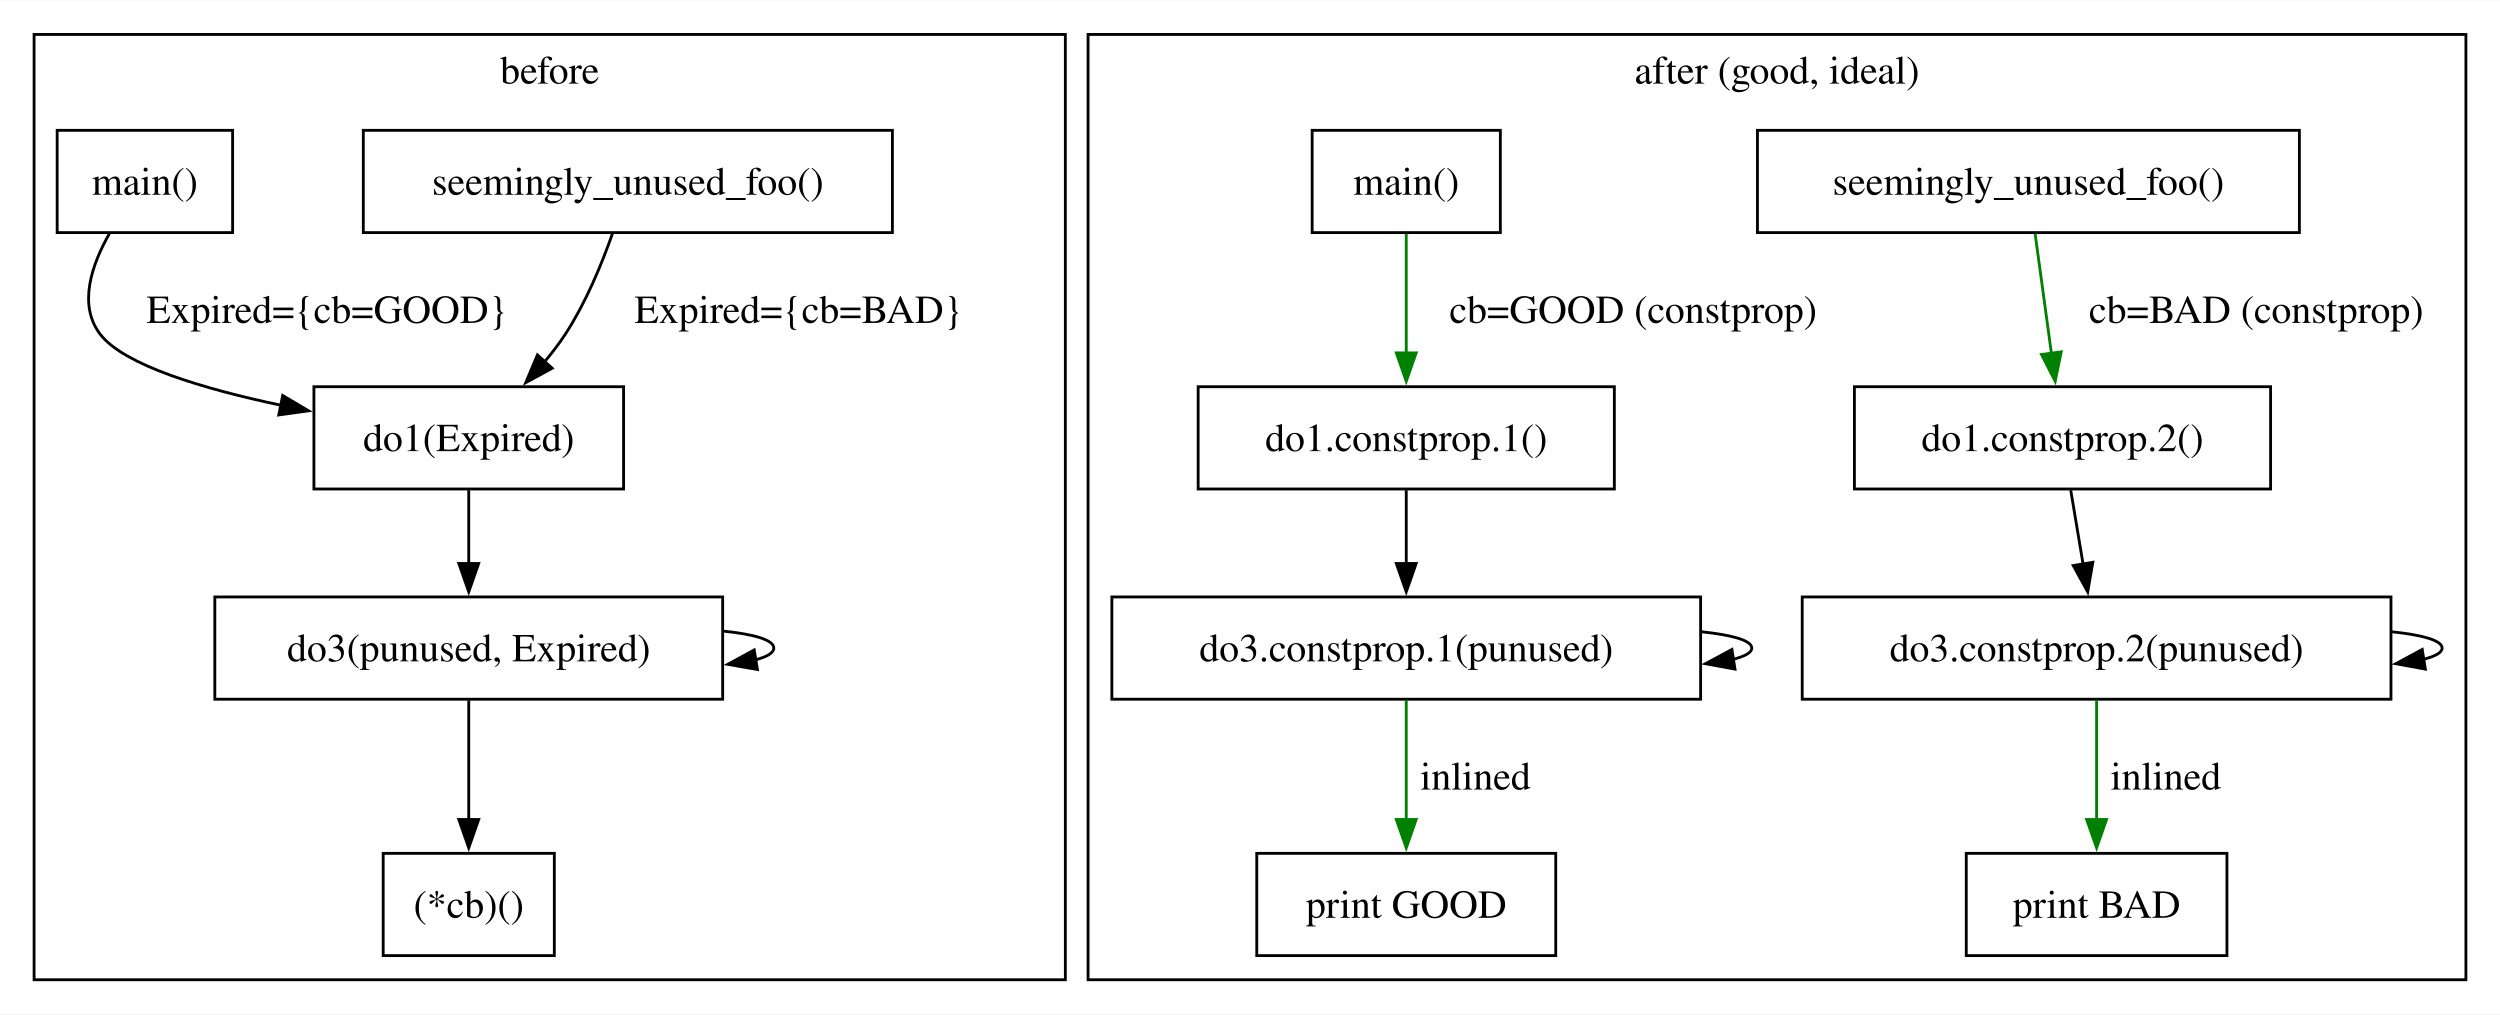
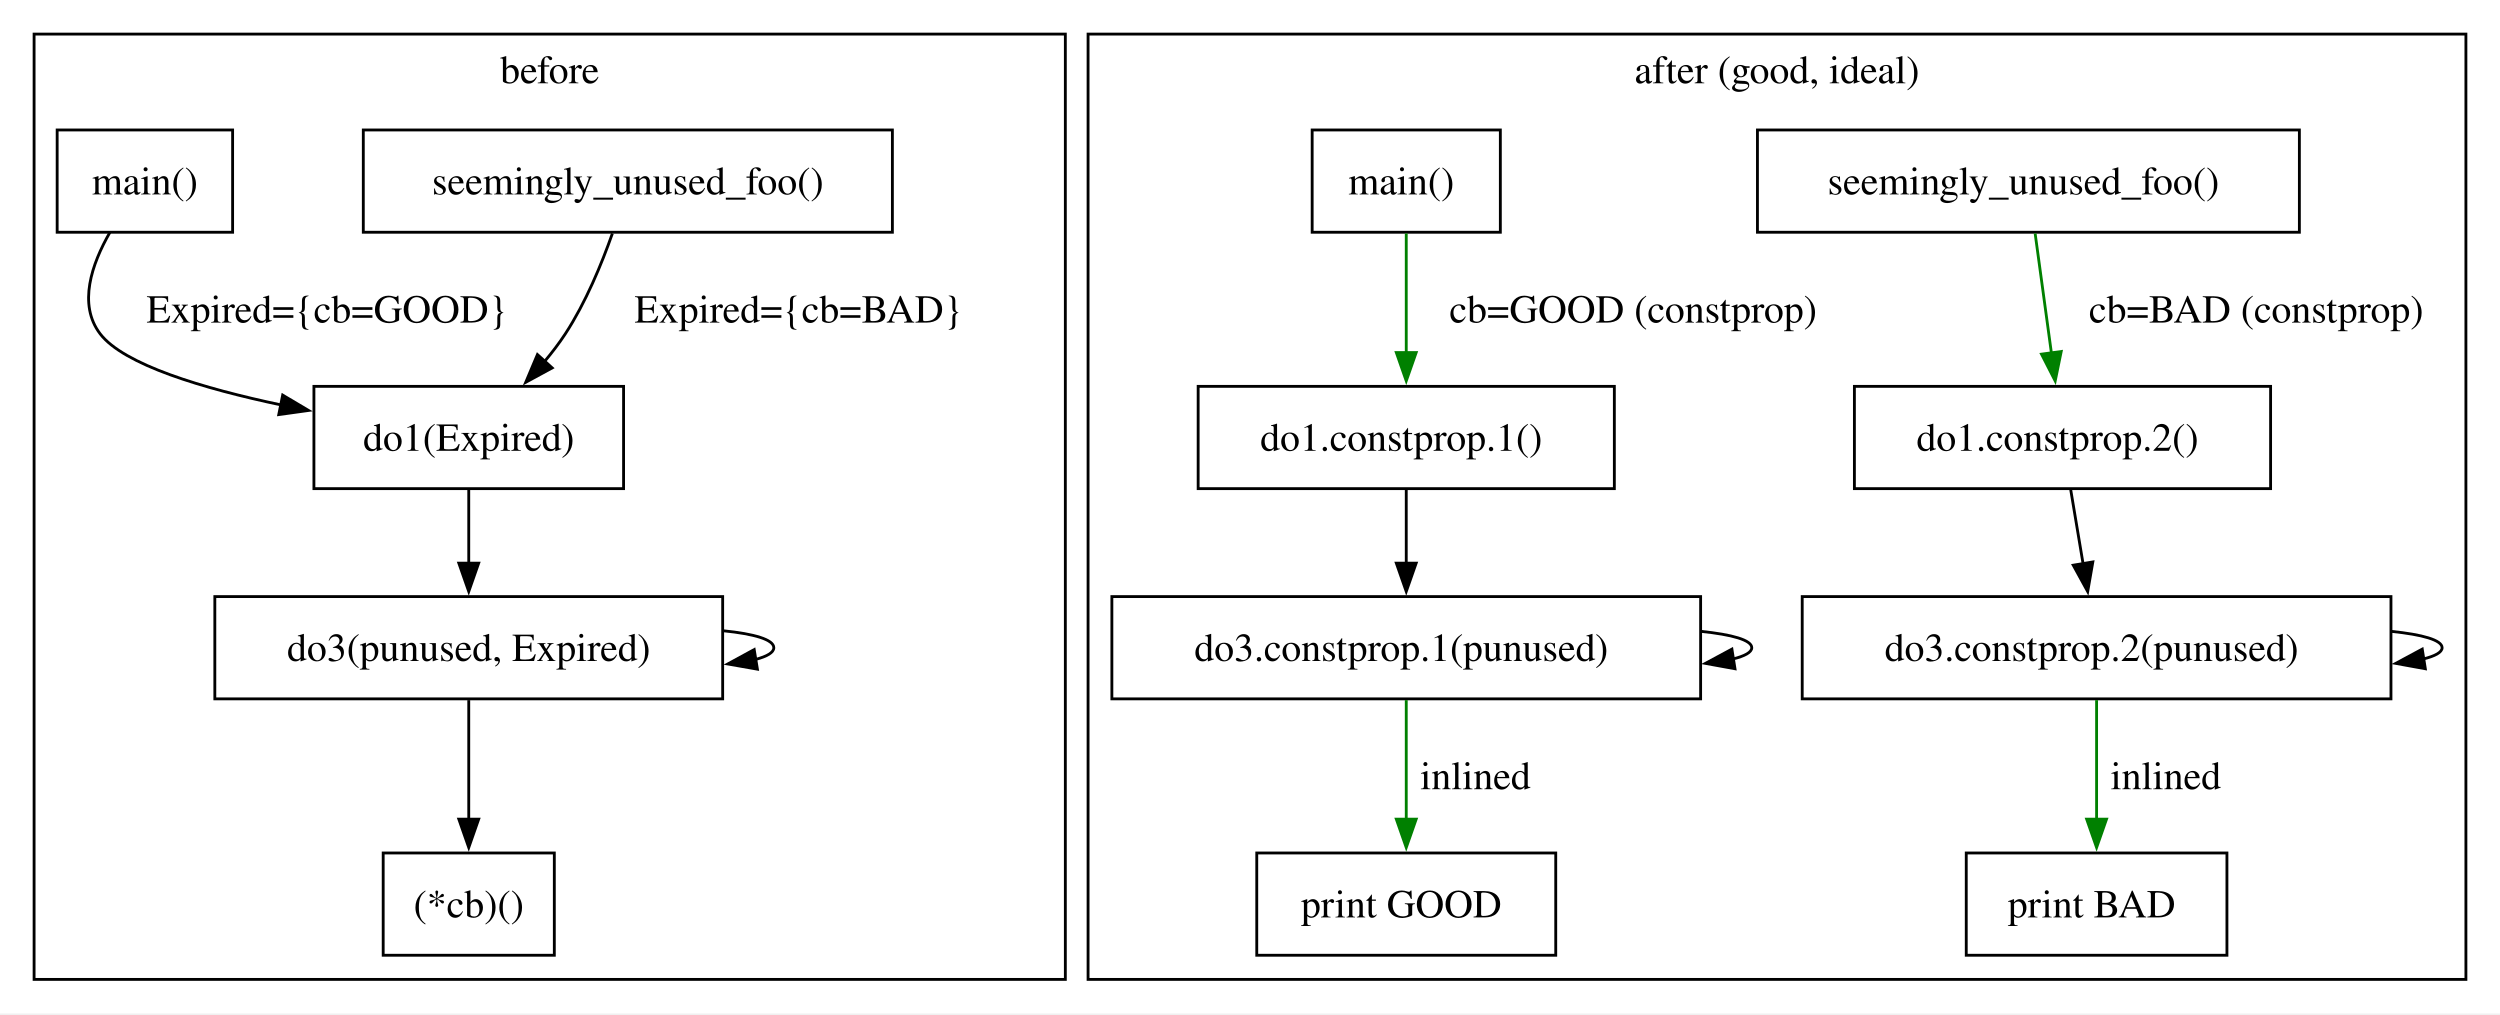
- <svg xmlns="http://www.w3.org/2000/svg" width="880pt" height="357pt" viewBox="0.00 0.00 880.00 356.75">
+ <svg xmlns="http://www.w3.org/2000/svg" width="880pt" height="357pt" viewBox="0.00 0.00 880.00 357.00">
  <g id="graph0" class="graph" transform="scale(1 1) rotate(0) translate(4 352.75)">
    <polygon fill="white" stroke="none" points="-4,4 -4,-352.75 876,-352.75 876,4 -4,4" />
    <g id="clust1" class="cluster">
      <polygon fill="none" stroke="black" points="8,-8 8,-340.75 371,-340.75 371,-8 8,-8" />
-       <text text-anchor="middle" x="189.5" y="-323.45" font-family="Times,serif" font-size="14.00">before</text>
+       <text xml:space="preserve" text-anchor="middle" x="189.5" y="-323.45" font-family="Times,serif" font-size="14.00">before</text>
    </g>
    <g id="clust2" class="cluster">
      <polygon fill="none" stroke="black" points="379,-8 379,-340.75 864,-340.75 864,-8 379,-8" />
-       <text text-anchor="middle" x="621.5" y="-323.45" font-family="Times,serif" font-size="14.00">after (good, ideal)</text>
+       <text xml:space="preserve" text-anchor="middle" x="621.5" y="-323.45" font-family="Times,serif" font-size="14.00">after (good, ideal)</text>
    </g>
    <g id="node1" class="node">
      <polygon fill="none" stroke="black" points="16.12,-271 16.12,-307 77.88,-307 77.88,-271 16.12,-271" />
-       <text text-anchor="middle" x="47" y="-284.32" font-family="Times,serif" font-size="14.00">main()</text>
+       <text xml:space="preserve" text-anchor="middle" x="47" y="-284.32" font-family="Times,serif" font-size="14.00">main()</text>
    </g>
    <g id="node2" class="node">
      <polygon fill="none" stroke="black" points="106.5,-180.75 106.5,-216.75 215.5,-216.75 215.5,-180.75 106.5,-180.75" />
-       <text text-anchor="middle" x="161" y="-194.07" font-family="Times,serif" font-size="14.00">do1(Expired)</text>
+       <text xml:space="preserve" text-anchor="middle" x="161" y="-194.07" font-family="Times,serif" font-size="14.00">do1(Expired)</text>
    </g>
    <g id="edge1" class="edge">
      <path fill="none" stroke="black" d="M34.66,-270.91C28.3,-259.82 23.36,-245.58 31.25,-235.25 39.54,-224.39 67.34,-216.04 95.09,-210.18" />
      <polygon fill="black" stroke="black" points="95.5,-213.67 104.61,-208.27 94.12,-206.81 95.5,-213.67" />
-       <text text-anchor="middle" x="111.12" y="-239.2" font-family="Times,serif" font-size="14.00">Expired={cb=GOOD}</text>
+       <text xml:space="preserve" text-anchor="middle" x="111.12" y="-239.2" font-family="Times,serif" font-size="14.00">Expired={cb=GOOD}</text>
    </g>
    <g id="node4" class="node">
      <polygon fill="none" stroke="black" points="71.62,-106.75 71.62,-142.75 250.38,-142.75 250.38,-106.75 71.62,-106.75" />
-       <text text-anchor="middle" x="161" y="-120.08" font-family="Times,serif" font-size="14.00">do3(punused, Expired)</text>
+       <text xml:space="preserve" text-anchor="middle" x="161" y="-120.08" font-family="Times,serif" font-size="14.00">do3(punused, Expired)</text>
    </g>
    <g id="edge3" class="edge">
      <path fill="none" stroke="black" d="M161,-180.32C161,-172.54 161,-163.16 161,-154.39" />
      <polygon fill="black" stroke="black" points="164.5,-154.53 161,-144.53 157.5,-154.53 164.5,-154.53" />
    </g>
    <g id="node3" class="node">
      <polygon fill="none" stroke="black" points="123.88,-271 123.88,-307 310.12,-307 310.12,-271 123.88,-271" />
-       <text text-anchor="middle" x="217" y="-284.32" font-family="Times,serif" font-size="14.00">seemingly_unused_foo()</text>
+       <text xml:space="preserve" text-anchor="middle" x="217" y="-284.32" font-family="Times,serif" font-size="14.00">seemingly_unused_foo()</text>
    </g>
    <g id="edge2" class="edge">
      <path fill="none" stroke="black" d="M211.56,-270.57C207.8,-259.89 202.17,-246.21 195,-235.25 192.83,-231.94 190.33,-228.66 187.69,-225.51" />
      <polygon fill="black" stroke="black" points="190.37,-223.25 181.06,-218.19 185.18,-227.95 190.37,-223.25" />
-       <text text-anchor="middle" x="277.1" y="-239.2" font-family="Times,serif" font-size="14.00">Expired={cb=BAD}</text>
+       <text xml:space="preserve" text-anchor="middle" x="277.1" y="-239.2" font-family="Times,serif" font-size="14.00">Expired={cb=BAD}</text>
    </g>
    <g id="edge4" class="edge">
      <path fill="none" stroke="black" d="M250.68,-130.71C261.38,-129.63 268.38,-127.64 268.38,-124.75 268.38,-123.08 266.04,-121.71 262,-120.64" />
      <polygon fill="black" stroke="black" points="262.61,-117.2 252.17,-119.03 261.48,-124.1 262.61,-117.2" />
    </g>
    <g id="node5" class="node">
      <polygon fill="none" stroke="black" points="130.88,-16.5 130.88,-52.5 191.12,-52.5 191.12,-16.5 130.88,-16.5" />
-       <text text-anchor="middle" x="161" y="-29.82" font-family="Times,serif" font-size="14.00">(*cb)()</text>
+       <text xml:space="preserve" text-anchor="middle" x="161" y="-29.82" font-family="Times,serif" font-size="14.00">(*cb)()</text>
    </g>
    <g id="edge5" class="edge">
      <path fill="none" stroke="black" d="M161,-106.31C161,-94.35 161,-78.19 161,-64.33" />
      <polygon fill="black" stroke="black" points="164.5,-64.41 161,-54.41 157.5,-64.41 164.5,-64.41" />
    </g>
    <g id="node6" class="node">
      <polygon fill="none" stroke="black" points="457.88,-271 457.88,-307 524.12,-307 524.12,-271 457.88,-271" />
-       <text text-anchor="middle" x="491" y="-284.32" font-family="Times,serif" font-size="14.00">main() </text>
+       <text xml:space="preserve" text-anchor="middle" x="491" y="-284.32" font-family="Times,serif" font-size="14.00">main() </text>
    </g>
    <g id="node7" class="node">
      <polygon fill="none" stroke="black" points="417.75,-180.75 417.75,-216.75 564.25,-216.75 564.25,-180.75 417.75,-180.75" />
-       <text text-anchor="middle" x="491" y="-194.07" font-family="Times,serif" font-size="14.00">do1.constprop.1() </text>
+       <text xml:space="preserve" text-anchor="middle" x="491" y="-194.07" font-family="Times,serif" font-size="14.00">do1.constprop.1() </text>
    </g>
    <g id="edge6" class="edge">
      <path fill="none" stroke="green" d="M491,-270.56C491,-258.6 491,-242.44 491,-228.58" />
      <polygon fill="green" stroke="green" points="494.5,-228.66 491,-218.66 487.5,-228.66 494.5,-228.66" />
-       <text text-anchor="middle" x="570.88" y="-239.2" font-family="Times,serif" font-size="14.00">cb=GOOD (constprop)</text>
+       <text xml:space="preserve" text-anchor="middle" x="570.88" y="-239.2" font-family="Times,serif" font-size="14.00">cb=GOOD (constprop)</text>
    </g>
    <g id="node10" class="node">
      <polygon fill="none" stroke="black" points="387.38,-106.75 387.38,-142.75 594.62,-142.75 594.62,-106.75 387.38,-106.75" />
-       <text text-anchor="middle" x="491" y="-120.08" font-family="Times,serif" font-size="14.00">do3.constprop.1(punused) </text>
+       <text xml:space="preserve" text-anchor="middle" x="491" y="-120.08" font-family="Times,serif" font-size="14.00">do3.constprop.1(punused) </text>
    </g>
    <g id="edge8" class="edge">
      <path fill="none" stroke="black" d="M491,-180.32C491,-172.54 491,-163.16 491,-154.39" />
      <polygon fill="black" stroke="black" points="494.5,-154.53 491,-144.53 487.5,-154.53 494.5,-154.53" />
    </g>
    <g id="node8" class="node">
      <polygon fill="none" stroke="black" points="614.62,-271 614.62,-307 805.38,-307 805.38,-271 614.62,-271" />
-       <text text-anchor="middle" x="710" y="-284.32" font-family="Times,serif" font-size="14.00">seemingly_unused_foo() </text>
+       <text xml:space="preserve" text-anchor="middle" x="710" y="-284.32" font-family="Times,serif" font-size="14.00">seemingly_unused_foo() </text>
    </g>
    <g id="node9" class="node">
      <polygon fill="none" stroke="black" points="648.75,-180.75 648.75,-216.75 795.25,-216.75 795.25,-180.75 648.75,-180.75" />
-       <text text-anchor="middle" x="722" y="-194.07" font-family="Times,serif" font-size="14.00">do1.constprop.2() </text>
+       <text xml:space="preserve" text-anchor="middle" x="722" y="-194.07" font-family="Times,serif" font-size="14.00">do1.constprop.2() </text>
    </g>
    <g id="edge7" class="edge">
      <path fill="none" stroke="green" d="M712.37,-270.56C714.01,-258.48 716.24,-242.11 718.14,-228.16" />
      <polygon fill="green" stroke="green" points="721.55,-229.03 719.43,-218.65 714.61,-228.09 721.55,-229.03" />
-       <text text-anchor="middle" x="790.2" y="-239.2" font-family="Times,serif" font-size="14.00">cb=BAD (constprop)</text>
+       <text xml:space="preserve" text-anchor="middle" x="790.2" y="-239.2" font-family="Times,serif" font-size="14.00">cb=BAD (constprop)</text>
    </g>
    <g id="node11" class="node">
      <polygon fill="none" stroke="black" points="630.38,-106.75 630.38,-142.75 837.62,-142.75 837.62,-106.75 630.38,-106.75" />
-       <text text-anchor="middle" x="734" y="-120.08" font-family="Times,serif" font-size="14.00">do3.constprop.2(punused) </text>
+       <text xml:space="preserve" text-anchor="middle" x="734" y="-120.08" font-family="Times,serif" font-size="14.00">do3.constprop.2(punused) </text>
    </g>
    <g id="edge9" class="edge">
      <path fill="none" stroke="black" d="M724.9,-180.32C726.22,-172.45 727.8,-162.95 729.28,-154.09" />
      <polygon fill="black" stroke="black" points="732.68,-154.95 730.87,-144.51 725.78,-153.8 732.68,-154.95" />
    </g>
    <g id="edge10" class="edge">
      <path fill="none" stroke="black" d="M594.81,-130.5C605.67,-129.38 612.62,-127.46 612.62,-124.75 612.62,-123.14 610.17,-121.81 605.9,-120.76" />
      <polygon fill="black" stroke="black" points="606.72,-117.35 596.3,-119.24 605.63,-124.26 606.72,-117.35" />
    </g>
    <g id="node12" class="node">
      <polygon fill="none" stroke="black" points="438.38,-16.5 438.38,-52.5 543.62,-52.5 543.62,-16.5 438.38,-16.5" />
-       <text text-anchor="middle" x="491" y="-29.82" font-family="Times,serif" font-size="14.00">print GOOD </text>
+       <text xml:space="preserve" text-anchor="middle" x="491" y="-29.82" font-family="Times,serif" font-size="14.00">print GOOD </text>
    </g>
    <g id="edge12" class="edge">
      <path fill="none" stroke="green" d="M491,-106.31C491,-94.35 491,-78.19 491,-64.33" />
      <polygon fill="green" stroke="green" points="494.5,-64.41 491,-54.41 487.5,-64.41 494.5,-64.41" />
-       <text text-anchor="middle" x="515.38" y="-74.95" font-family="Times,serif" font-size="14.00">inlined</text>
+       <text xml:space="preserve" text-anchor="middle" x="515.38" y="-74.95" font-family="Times,serif" font-size="14.00">inlined</text>
    </g>
    <g id="edge11" class="edge">
      <path fill="none" stroke="black" d="M837.81,-130.5C848.67,-129.38 855.62,-127.46 855.62,-124.75 855.62,-123.14 853.17,-121.81 848.9,-120.76" />
      <polygon fill="black" stroke="black" points="849.72,-117.35 839.3,-119.24 848.63,-124.26 849.72,-117.35" />
    </g>
    <g id="node13" class="node">
      <polygon fill="none" stroke="black" points="688.12,-16.5 688.12,-52.5 779.88,-52.5 779.88,-16.5 688.12,-16.5" />
-       <text text-anchor="middle" x="734" y="-29.82" font-family="Times,serif" font-size="14.00">print BAD </text>
+       <text xml:space="preserve" text-anchor="middle" x="734" y="-29.82" font-family="Times,serif" font-size="14.00">print BAD </text>
    </g>
    <g id="edge13" class="edge">
      <path fill="none" stroke="green" d="M734,-106.31C734,-94.35 734,-78.19 734,-64.33" />
      <polygon fill="green" stroke="green" points="737.5,-64.41 734,-54.41 730.5,-64.41 737.5,-64.41" />
-       <text text-anchor="middle" x="758.38" y="-74.95" font-family="Times,serif" font-size="14.00">inlined</text>
+       <text xml:space="preserve" text-anchor="middle" x="758.38" y="-74.95" font-family="Times,serif" font-size="14.00">inlined</text>
    </g>
  </g>
</svg>
